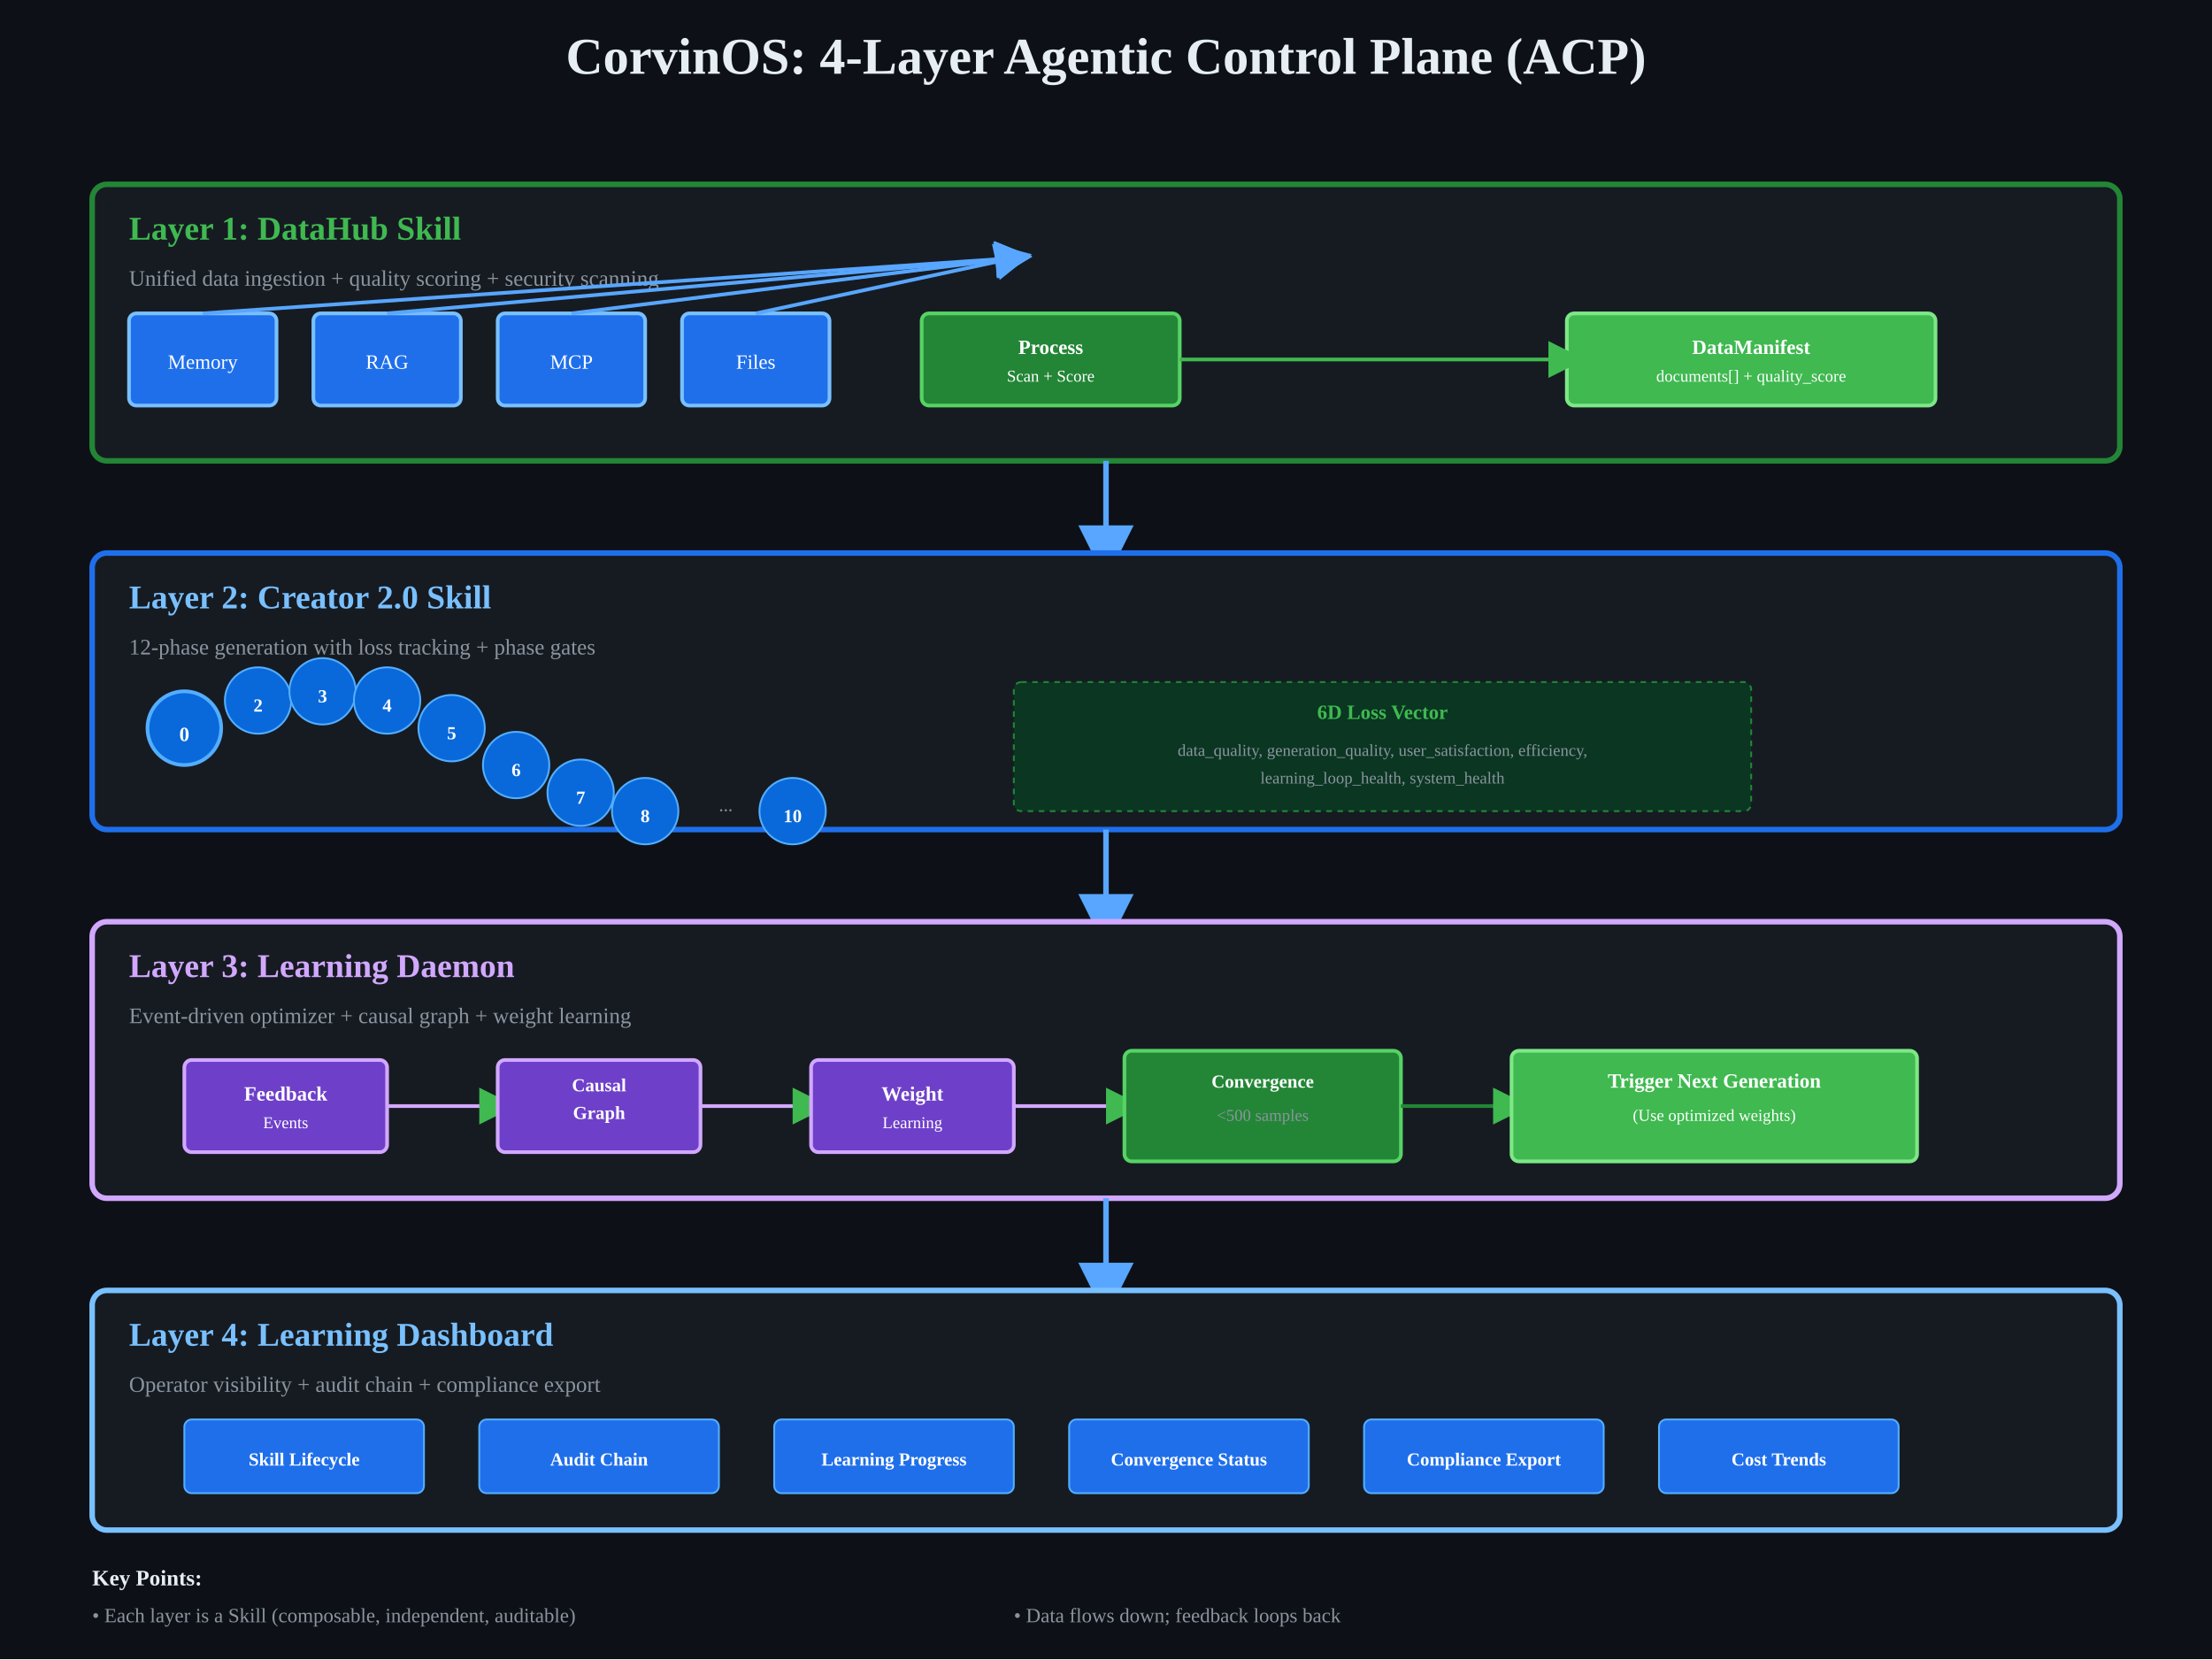
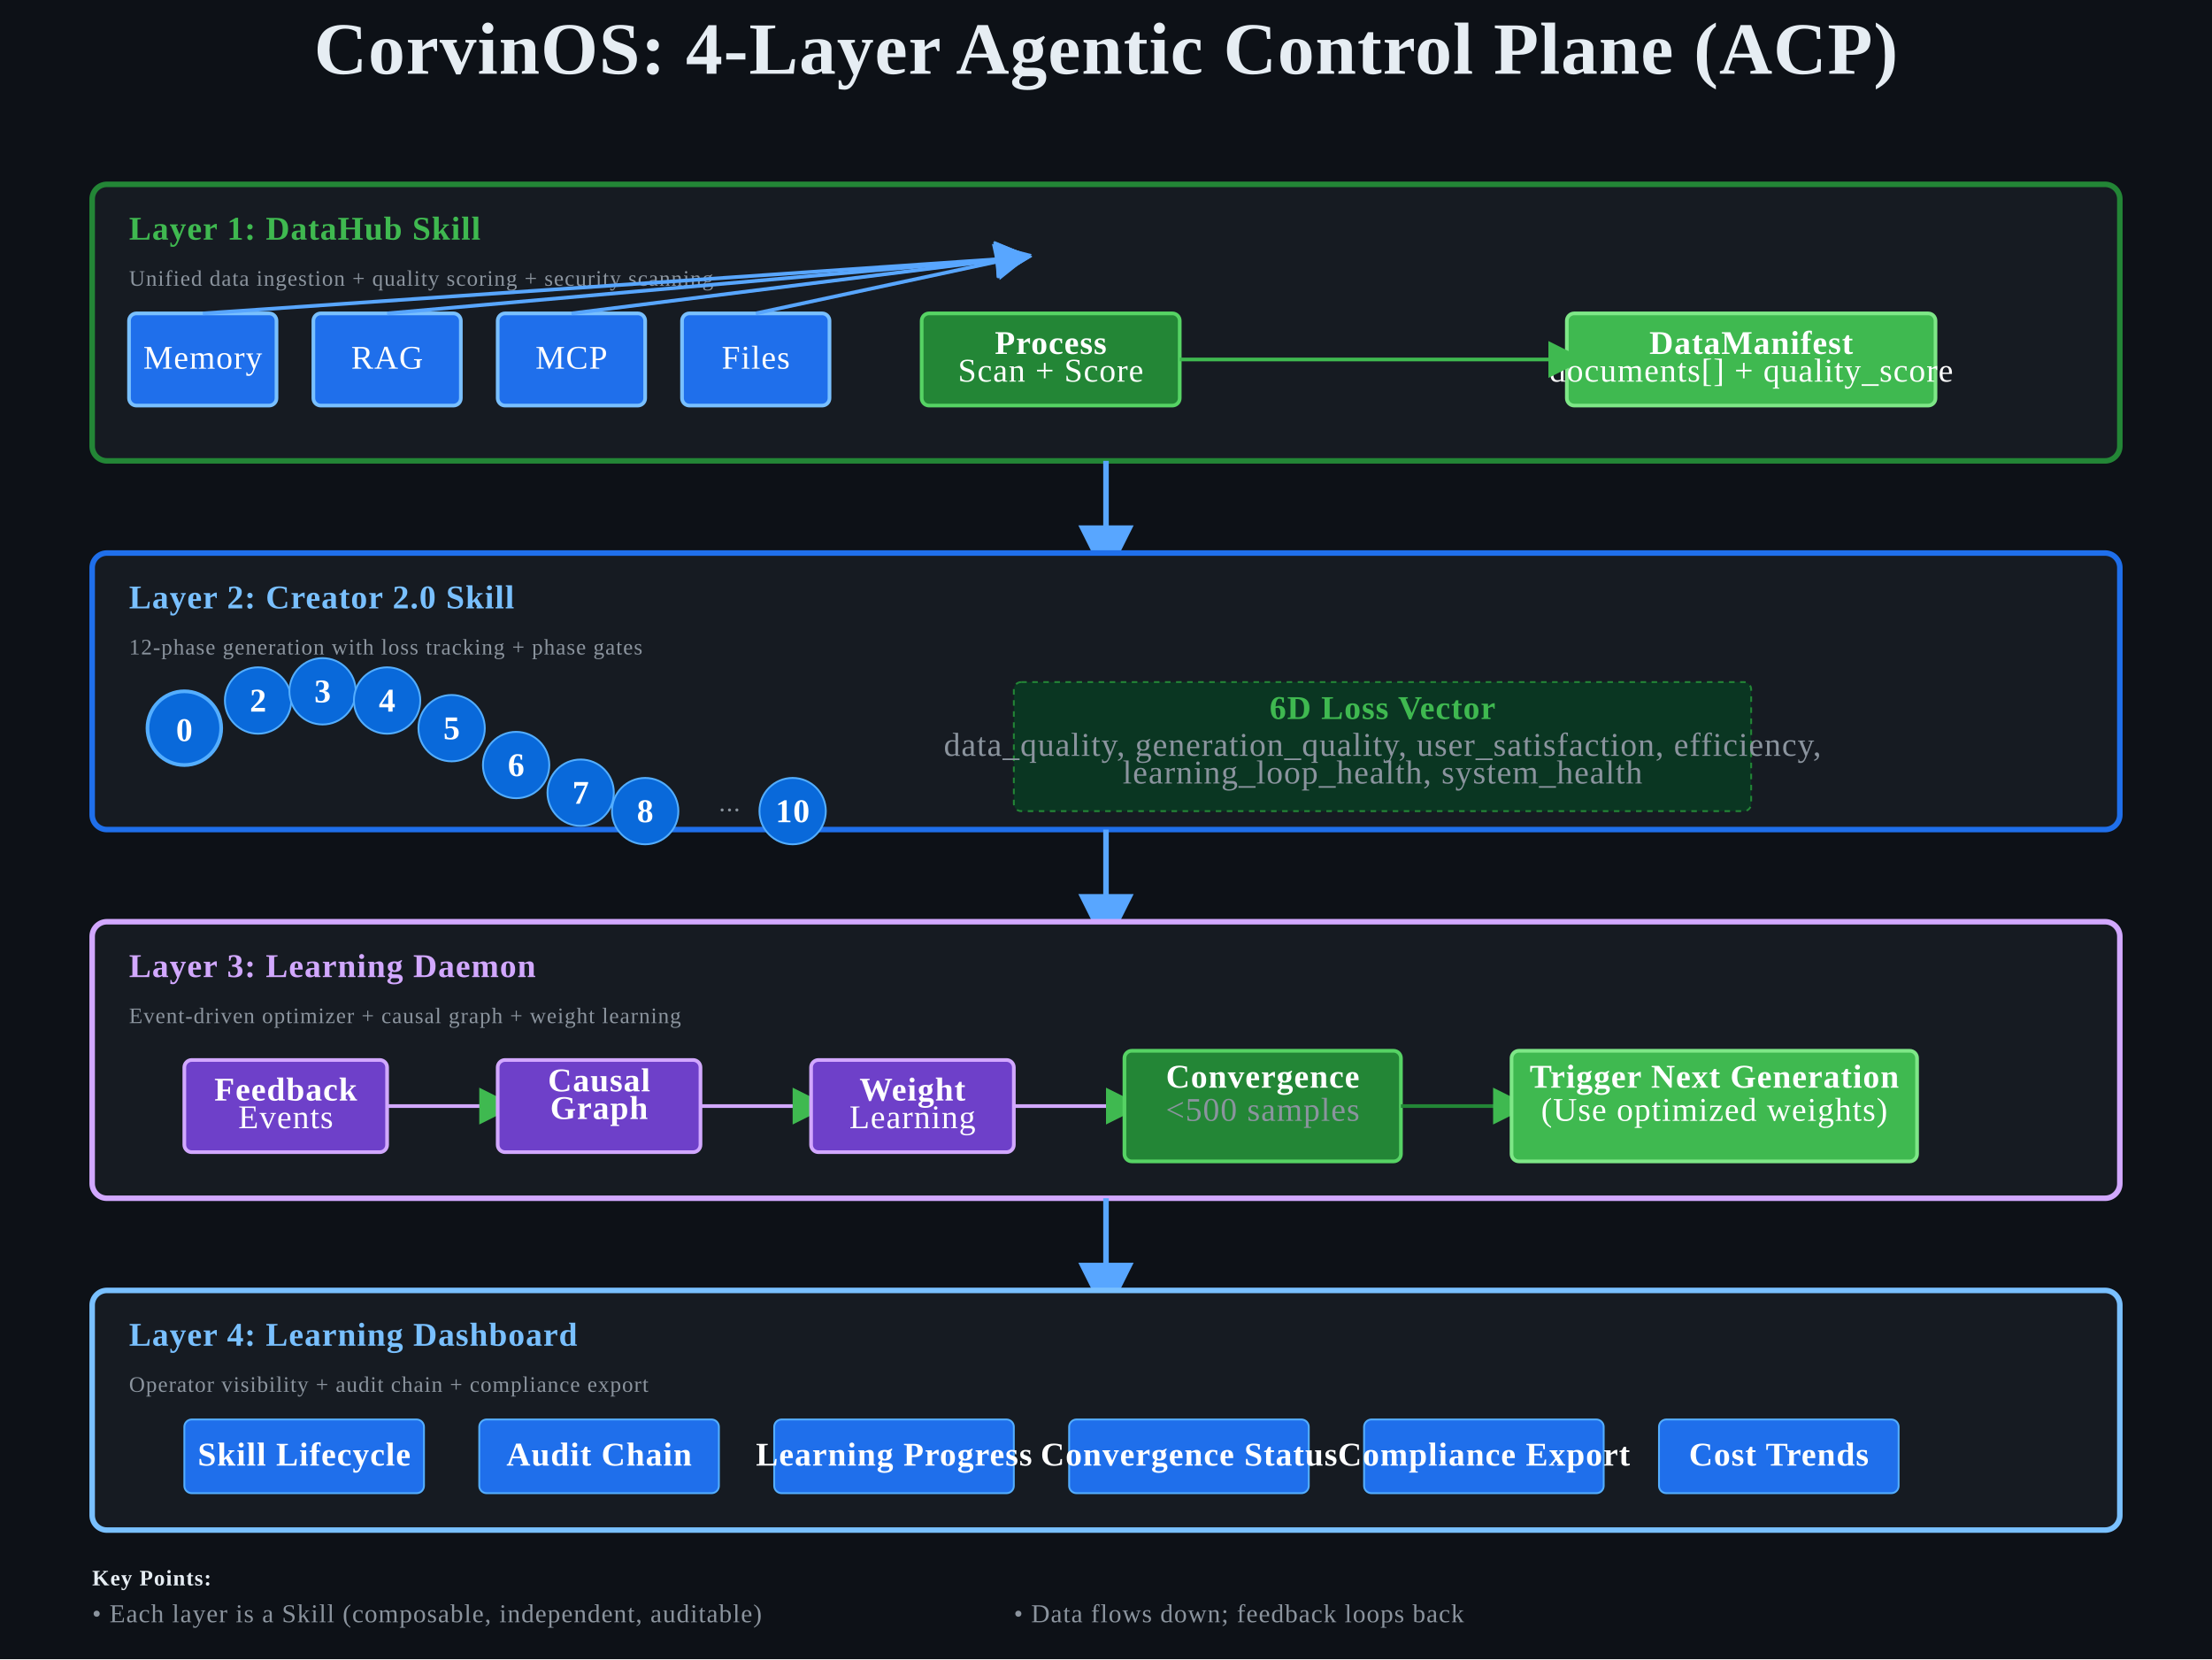
<svg xmlns="http://www.w3.org/2000/svg" viewBox="0 0 1200 900">
  <rect width="1200" height="900" fill="#0d1117" />
-   <text x="600" y="40" font-size="28" font-weight="bold" fill="#e6edf3" text-anchor="middle">
+   <text x="600" y="40" font-size="40" font-weight="bold" fill="#e6edf3" text-anchor="middle" letter-spacing="0.5">
    CorvinOS: 4-Layer Agentic Control Plane (ACP)
  </text>
  <defs>
    <marker id="arrowDown" markerWidth="10" markerHeight="10" refX="5" refY="5" orient="auto">
      <polygon points="0,0 10,5 0,10" fill="#58a6ff" />
    </marker>
    <marker id="arrowRight" markerWidth="10" markerHeight="10" refX="5" refY="5" orient="auto">
      <polygon points="0,0 10,5 0,10" fill="#3fb950" />
    </marker>
  </defs>
  <g id="layer1">
    <rect x="50" y="100" width="1100" height="150" rx="8" fill="#161b22" stroke="#238636" stroke-width="3" />
-     <text x="70" y="130" font-size="18" font-weight="bold" fill="#3fb950">Layer 1: DataHub Skill</text>
-     <text x="70" y="155" font-size="12" fill="#8b949e">Unified data ingestion + quality scoring + security scanning</text>
+     <text x="70" y="130" font-size="18" font-weight="bold" fill="#3fb950" letter-spacing="0.5">Layer 1: DataHub Skill</text>
+     <text x="70" y="155" font-size="12" fill="#8b949e" letter-spacing="0.5">Unified data ingestion + quality scoring + security scanning</text>
    <rect x="70" y="170" width="80" height="50" rx="4" fill="#1f6feb" stroke="#79c0ff" stroke-width="2" />
-     <text x="110" y="200" font-size="11" fill="#ffffff" text-anchor="middle">Memory</text>
+     <text x="110" y="200" font-size="18" fill="#ffffff" text-anchor="middle" letter-spacing="0.5">Memory</text>
    <rect x="170" y="170" width="80" height="50" rx="4" fill="#1f6feb" stroke="#79c0ff" stroke-width="2" />
-     <text x="210" y="200" font-size="11" fill="#ffffff" text-anchor="middle">RAG</text>
+     <text x="210" y="200" font-size="18" fill="#ffffff" text-anchor="middle" letter-spacing="0.5">RAG</text>
    <rect x="270" y="170" width="80" height="50" rx="4" fill="#1f6feb" stroke="#79c0ff" stroke-width="2" />
-     <text x="310" y="200" font-size="11" fill="#ffffff" text-anchor="middle">MCP</text>
+     <text x="310" y="200" font-size="18" fill="#ffffff" text-anchor="middle" letter-spacing="0.5">MCP</text>
    <rect x="370" y="170" width="80" height="50" rx="4" fill="#1f6feb" stroke="#79c0ff" stroke-width="2" />
-     <text x="410" y="200" font-size="11" fill="#ffffff" text-anchor="middle">Files</text>
+     <text x="410" y="200" font-size="18" fill="#ffffff" text-anchor="middle" letter-spacing="0.5">Files</text>
    <line x1="110" y1="170" x2="550" y2="140" stroke="#58a6ff" stroke-width="2" marker-end="url(#arrowDown)" />
    <line x1="210" y1="170" x2="550" y2="140" stroke="#58a6ff" stroke-width="2" marker-end="url(#arrowDown)" />
    <line x1="310" y1="170" x2="550" y2="140" stroke="#58a6ff" stroke-width="2" marker-end="url(#arrowDown)" />
    <line x1="410" y1="170" x2="550" y2="140" stroke="#58a6ff" stroke-width="2" marker-end="url(#arrowDown)" />
    <rect x="500" y="170" width="140" height="50" rx="4" fill="#238636" stroke="#56d364" stroke-width="2" />
-     <text x="570" y="192" font-size="11" font-weight="bold" fill="#ffffff" text-anchor="middle">Process</text>
-     <text x="570" y="207" font-size="9" fill="#ffffff" text-anchor="middle">Scan + Score</text>
+     <text x="570" y="192" font-size="18" font-weight="bold" fill="#ffffff" text-anchor="middle" letter-spacing="0.5">Process</text>
+     <text x="570" y="207" font-size="18" fill="#ffffff" text-anchor="middle" letter-spacing="0.5">Scan + Score</text>
    <rect x="850" y="170" width="200" height="50" rx="4" fill="#3fb950" stroke="#7ee787" stroke-width="2" />
-     <text x="950" y="192" font-size="11" font-weight="bold" fill="#ffffff" text-anchor="middle">DataManifest</text>
-     <text x="950" y="207" font-size="9" fill="#ffffff" text-anchor="middle">documents[] + quality_score</text>
+     <text x="950" y="192" font-size="18" font-weight="bold" fill="#ffffff" text-anchor="middle" letter-spacing="0.5">DataManifest</text>
+     <text x="950" y="207" font-size="18" fill="#ffffff" text-anchor="middle" letter-spacing="0.5">documents[] + quality_score</text>
    <line x1="640" y1="195" x2="850" y2="195" stroke="#3fb950" stroke-width="2" marker-end="url(#arrowRight)" />
  </g>
  <line x1="600" y1="250" x2="600" y2="300" stroke="#58a6ff" stroke-width="3" marker-end="url(#arrowDown)" />
  <g id="layer2">
    <rect x="50" y="300" width="1100" height="150" rx="8" fill="#161b22" stroke="#1f6feb" stroke-width="3" />
-     <text x="70" y="330" font-size="18" font-weight="bold" fill="#79c0ff">Layer 2: Creator 2.0 Skill</text>
-     <text x="70" y="355" font-size="12" fill="#8b949e">12-phase generation with loss tracking + phase gates</text>
+     <text x="70" y="330" font-size="18" font-weight="bold" fill="#79c0ff" letter-spacing="0.5">Layer 2: Creator 2.0 Skill</text>
+     <text x="70" y="355" font-size="12" fill="#8b949e" letter-spacing="0.5">12-phase generation with loss tracking + phase gates</text>
    <g id="phases">
      <circle cx="100" cy="395" r="20" fill="#0969da" stroke="#54aeff" stroke-width="2" />
-       <text x="100" y="402" font-size="11" fill="#ffffff" text-anchor="middle" font-weight="bold">0</text>
+       <text x="100" y="402" font-size="18" fill="#ffffff" text-anchor="middle" font-weight="bold" letter-spacing="0.5">0</text>
      <circle cx="140" cy="380" r="18" fill="#0969da" stroke="#54aeff" stroke-width="1" />
-       <text x="140" y="386" font-size="10" fill="#ffffff" text-anchor="middle" font-weight="bold">2</text>
+       <text x="140" y="386" font-size="18" fill="#ffffff" text-anchor="middle" font-weight="bold" letter-spacing="0.5">2</text>
      <circle cx="175" cy="375" r="18" fill="#0969da" stroke="#54aeff" stroke-width="1" />
-       <text x="175" y="381" font-size="10" fill="#ffffff" text-anchor="middle" font-weight="bold">3</text>
+       <text x="175" y="381" font-size="18" fill="#ffffff" text-anchor="middle" font-weight="bold" letter-spacing="0.5">3</text>
      <circle cx="210" cy="380" r="18" fill="#0969da" stroke="#54aeff" stroke-width="1" />
-       <text x="210" y="386" font-size="10" fill="#ffffff" text-anchor="middle" font-weight="bold">4</text>
+       <text x="210" y="386" font-size="18" fill="#ffffff" text-anchor="middle" font-weight="bold" letter-spacing="0.5">4</text>
      <circle cx="245" cy="395" r="18" fill="#0969da" stroke="#54aeff" stroke-width="1" />
-       <text x="245" y="401" font-size="10" fill="#ffffff" text-anchor="middle" font-weight="bold">5</text>
+       <text x="245" y="401" font-size="18" fill="#ffffff" text-anchor="middle" font-weight="bold" letter-spacing="0.5">5</text>
      <circle cx="280" cy="415" r="18" fill="#0969da" stroke="#54aeff" stroke-width="1" />
-       <text x="280" y="421" font-size="10" fill="#ffffff" text-anchor="middle" font-weight="bold">6</text>
+       <text x="280" y="421" font-size="18" fill="#ffffff" text-anchor="middle" font-weight="bold" letter-spacing="0.5">6</text>
      <circle cx="315" cy="430" r="18" fill="#0969da" stroke="#54aeff" stroke-width="1" />
-       <text x="315" y="436" font-size="10" fill="#ffffff" text-anchor="middle" font-weight="bold">7</text>
+       <text x="315" y="436" font-size="18" fill="#ffffff" text-anchor="middle" font-weight="bold" letter-spacing="0.5">7</text>
      <circle cx="350" cy="440" r="18" fill="#0969da" stroke="#54aeff" stroke-width="1" />
-       <text x="350" y="446" font-size="10" fill="#ffffff" text-anchor="middle" font-weight="bold">8</text>
-       <text x="390" y="440" font-size="10" fill="#8b949e">...</text>
+       <text x="350" y="446" font-size="18" fill="#ffffff" text-anchor="middle" font-weight="bold" letter-spacing="0.5">8</text>
+       <text x="390" y="440" font-size="14" fill="#8b949e" letter-spacing="0.5">...</text>
      <circle cx="430" cy="440" r="18" fill="#0969da" stroke="#54aeff" stroke-width="1" />
-       <text x="430" y="446" font-size="10" fill="#ffffff" text-anchor="middle" font-weight="bold">10</text>
+       <text x="430" y="446" font-size="18" fill="#ffffff" text-anchor="middle" font-weight="bold" letter-spacing="0.5">10</text>
    </g>
    <rect x="550" y="370" width="400" height="70" rx="4" fill="#0a3622" stroke="#238636" stroke-width="1" stroke-dasharray="3,3" />
-     <text x="750" y="390" font-size="11" font-weight="bold" fill="#3fb950" text-anchor="middle">6D Loss Vector</text>
-     <text x="750" y="410" font-size="9" fill="#8b949e" text-anchor="middle">data_quality, generation_quality, user_satisfaction, efficiency,</text>
-     <text x="750" y="425" font-size="9" fill="#8b949e" text-anchor="middle">learning_loop_health, system_health</text>
+     <text x="750" y="390" font-size="18" font-weight="bold" fill="#3fb950" text-anchor="middle" letter-spacing="0.5">6D Loss Vector</text>
+     <text x="750" y="410" font-size="18" fill="#8b949e" text-anchor="middle" letter-spacing="0.5">data_quality, generation_quality, user_satisfaction, efficiency,</text>
+     <text x="750" y="425" font-size="18" fill="#8b949e" text-anchor="middle" letter-spacing="0.5">learning_loop_health, system_health</text>
  </g>
  <line x1="600" y1="450" x2="600" y2="500" stroke="#58a6ff" stroke-width="3" marker-end="url(#arrowDown)" />
  <g id="layer3">
    <rect x="50" y="500" width="1100" height="150" rx="8" fill="#161b22" stroke="#d2a8ff" stroke-width="3" />
-     <text x="70" y="530" font-size="18" font-weight="bold" fill="#d2a8ff">Layer 3: Learning Daemon</text>
-     <text x="70" y="555" font-size="12" fill="#8b949e">Event-driven optimizer + causal graph + weight learning</text>
+     <text x="70" y="530" font-size="18" font-weight="bold" fill="#d2a8ff" letter-spacing="0.5">Layer 3: Learning Daemon</text>
+     <text x="70" y="555" font-size="12" fill="#8b949e" letter-spacing="0.5">Event-driven optimizer + causal graph + weight learning</text>
    <rect x="100" y="575" width="110" height="50" rx="4" fill="#6e40c9" stroke="#d2a8ff" stroke-width="2" />
-     <text x="155" y="597" font-size="11" fill="#ffffff" text-anchor="middle" font-weight="bold">Feedback</text>
-     <text x="155" y="612" font-size="9" fill="#ffffff" text-anchor="middle">Events</text>
+     <text x="155" y="597" font-size="18" fill="#ffffff" text-anchor="middle" font-weight="bold" letter-spacing="0.5">Feedback</text>
+     <text x="155" y="612" font-size="18" fill="#ffffff" text-anchor="middle" letter-spacing="0.5">Events</text>
    <line x1="210" y1="600" x2="270" y2="600" stroke="#d2a8ff" stroke-width="2" marker-end="url(#arrowRight)" />
    <rect x="270" y="575" width="110" height="50" rx="4" fill="#6e40c9" stroke="#d2a8ff" stroke-width="2" />
-     <text x="325" y="592" font-size="10" fill="#ffffff" text-anchor="middle" font-weight="bold">Causal</text>
-     <text x="325" y="607" font-size="10" fill="#ffffff" text-anchor="middle" font-weight="bold">Graph</text>
+     <text x="325" y="592" font-size="18" fill="#ffffff" text-anchor="middle" font-weight="bold" letter-spacing="0.5">Causal</text>
+     <text x="325" y="607" font-size="18" fill="#ffffff" text-anchor="middle" font-weight="bold" letter-spacing="0.5">Graph</text>
    <line x1="380" y1="600" x2="440" y2="600" stroke="#d2a8ff" stroke-width="2" marker-end="url(#arrowRight)" />
    <rect x="440" y="575" width="110" height="50" rx="4" fill="#6e40c9" stroke="#d2a8ff" stroke-width="2" />
-     <text x="495" y="597" font-size="11" fill="#ffffff" text-anchor="middle" font-weight="bold">Weight</text>
-     <text x="495" y="612" font-size="9" fill="#ffffff" text-anchor="middle">Learning</text>
+     <text x="495" y="597" font-size="18" fill="#ffffff" text-anchor="middle" font-weight="bold" letter-spacing="0.5">Weight</text>
+     <text x="495" y="612" font-size="18" fill="#ffffff" text-anchor="middle" letter-spacing="0.5">Learning</text>
    <line x1="550" y1="600" x2="610" y2="600" stroke="#d2a8ff" stroke-width="2" marker-end="url(#arrowRight)" />
    <rect x="610" y="570" width="150" height="60" rx="4" fill="#238636" stroke="#56d364" stroke-width="2" />
-     <text x="685" y="590" font-size="10" fill="#ffffff" text-anchor="middle" font-weight="bold">Convergence</text>
-     <text x="685" y="608" font-size="9" fill="#8b949e" text-anchor="middle">&lt;500 samples</text>
+     <text x="685" y="590" font-size="18" fill="#ffffff" text-anchor="middle" font-weight="bold" letter-spacing="0.5">Convergence</text>
+     <text x="685" y="608" font-size="18" fill="#8b949e" text-anchor="middle" letter-spacing="0.5">&lt;500 samples</text>
    <line x1="760" y1="600" x2="820" y2="600" stroke="#238636" stroke-width="2" marker-end="url(#arrowRight)" />
    <rect x="820" y="570" width="220" height="60" rx="4" fill="#3fb950" stroke="#7ee787" stroke-width="2" />
-     <text x="930" y="590" font-size="11" fill="#ffffff" text-anchor="middle" font-weight="bold">Trigger Next Generation</text>
-     <text x="930" y="608" font-size="9" fill="#ffffff" text-anchor="middle">(Use optimized weights)</text>
+     <text x="930" y="590" font-size="18" fill="#ffffff" text-anchor="middle" font-weight="bold" letter-spacing="0.5">Trigger Next Generation</text>
+     <text x="930" y="608" font-size="18" fill="#ffffff" text-anchor="middle" letter-spacing="0.5">(Use optimized weights)</text>
  </g>
  <line x1="600" y1="650" x2="600" y2="700" stroke="#58a6ff" stroke-width="3" marker-end="url(#arrowDown)" />
  <g id="layer4">
    <rect x="50" y="700" width="1100" height="130" rx="8" fill="#161b22" stroke="#79c0ff" stroke-width="3" />
-     <text x="70" y="730" font-size="18" font-weight="bold" fill="#79c0ff">Layer 4: Learning Dashboard</text>
-     <text x="70" y="755" font-size="12" fill="#8b949e">Operator visibility + audit chain + compliance export</text>
+     <text x="70" y="730" font-size="18" font-weight="bold" fill="#79c0ff" letter-spacing="0.5">Layer 4: Learning Dashboard</text>
+     <text x="70" y="755" font-size="12" fill="#8b949e" letter-spacing="0.5">Operator visibility + audit chain + compliance export</text>
    <rect x="100" y="770" width="130" height="40" rx="4" fill="#1f6feb" stroke="#54aeff" stroke-width="1" />
-     <text x="165" y="795" font-size="10" fill="#ffffff" text-anchor="middle" font-weight="bold">Skill Lifecycle</text>
+     <text x="165" y="795" font-size="18" fill="#ffffff" text-anchor="middle" font-weight="bold" letter-spacing="0.5">Skill Lifecycle</text>
    <rect x="260" y="770" width="130" height="40" rx="4" fill="#1f6feb" stroke="#54aeff" stroke-width="1" />
-     <text x="325" y="795" font-size="10" fill="#ffffff" text-anchor="middle" font-weight="bold">Audit Chain</text>
+     <text x="325" y="795" font-size="18" fill="#ffffff" text-anchor="middle" font-weight="bold" letter-spacing="0.5">Audit Chain</text>
    <rect x="420" y="770" width="130" height="40" rx="4" fill="#1f6feb" stroke="#54aeff" stroke-width="1" />
-     <text x="485" y="795" font-size="10" fill="#ffffff" text-anchor="middle" font-weight="bold">Learning Progress</text>
+     <text x="485" y="795" font-size="18" fill="#ffffff" text-anchor="middle" font-weight="bold" letter-spacing="0.5">Learning Progress</text>
    <rect x="580" y="770" width="130" height="40" rx="4" fill="#1f6feb" stroke="#54aeff" stroke-width="1" />
-     <text x="645" y="795" font-size="10" fill="#ffffff" text-anchor="middle" font-weight="bold">Convergence Status</text>
+     <text x="645" y="795" font-size="18" fill="#ffffff" text-anchor="middle" font-weight="bold" letter-spacing="0.5">Convergence Status</text>
    <rect x="740" y="770" width="130" height="40" rx="4" fill="#1f6feb" stroke="#54aeff" stroke-width="1" />
-     <text x="805" y="795" font-size="10" fill="#ffffff" text-anchor="middle" font-weight="bold">Compliance Export</text>
+     <text x="805" y="795" font-size="18" fill="#ffffff" text-anchor="middle" font-weight="bold" letter-spacing="0.5">Compliance Export</text>
    <rect x="900" y="770" width="130" height="40" rx="4" fill="#1f6feb" stroke="#54aeff" stroke-width="1" />
-     <text x="965" y="795" font-size="10" fill="#ffffff" text-anchor="middle" font-weight="bold">Cost Trends</text>
+     <text x="965" y="795" font-size="18" fill="#ffffff" text-anchor="middle" font-weight="bold" letter-spacing="0.5">Cost Trends</text>
  </g>
  <g id="legend">
-     <text x="50" y="860" font-size="12" font-weight="bold" fill="#e6edf3">Key Points:</text>
-     <text x="50" y="880" font-size="11" fill="#8b949e">• Each layer is a Skill (composable, independent, auditable)</text>
-     <text x="550" y="880" font-size="11" fill="#8b949e">• Data flows down; feedback loops back</text>
+     <text x="50" y="860" font-size="12" font-weight="bold" fill="#e6edf3" letter-spacing="0.5">Key Points:</text>
+     <text x="50" y="880" font-size="14" fill="#8b949e" letter-spacing="0.5">• Each layer is a Skill (composable, independent, auditable)</text>
+     <text x="550" y="880" font-size="14" fill="#8b949e" letter-spacing="0.5">• Data flows down; feedback loops back</text>
  </g>
</svg>
